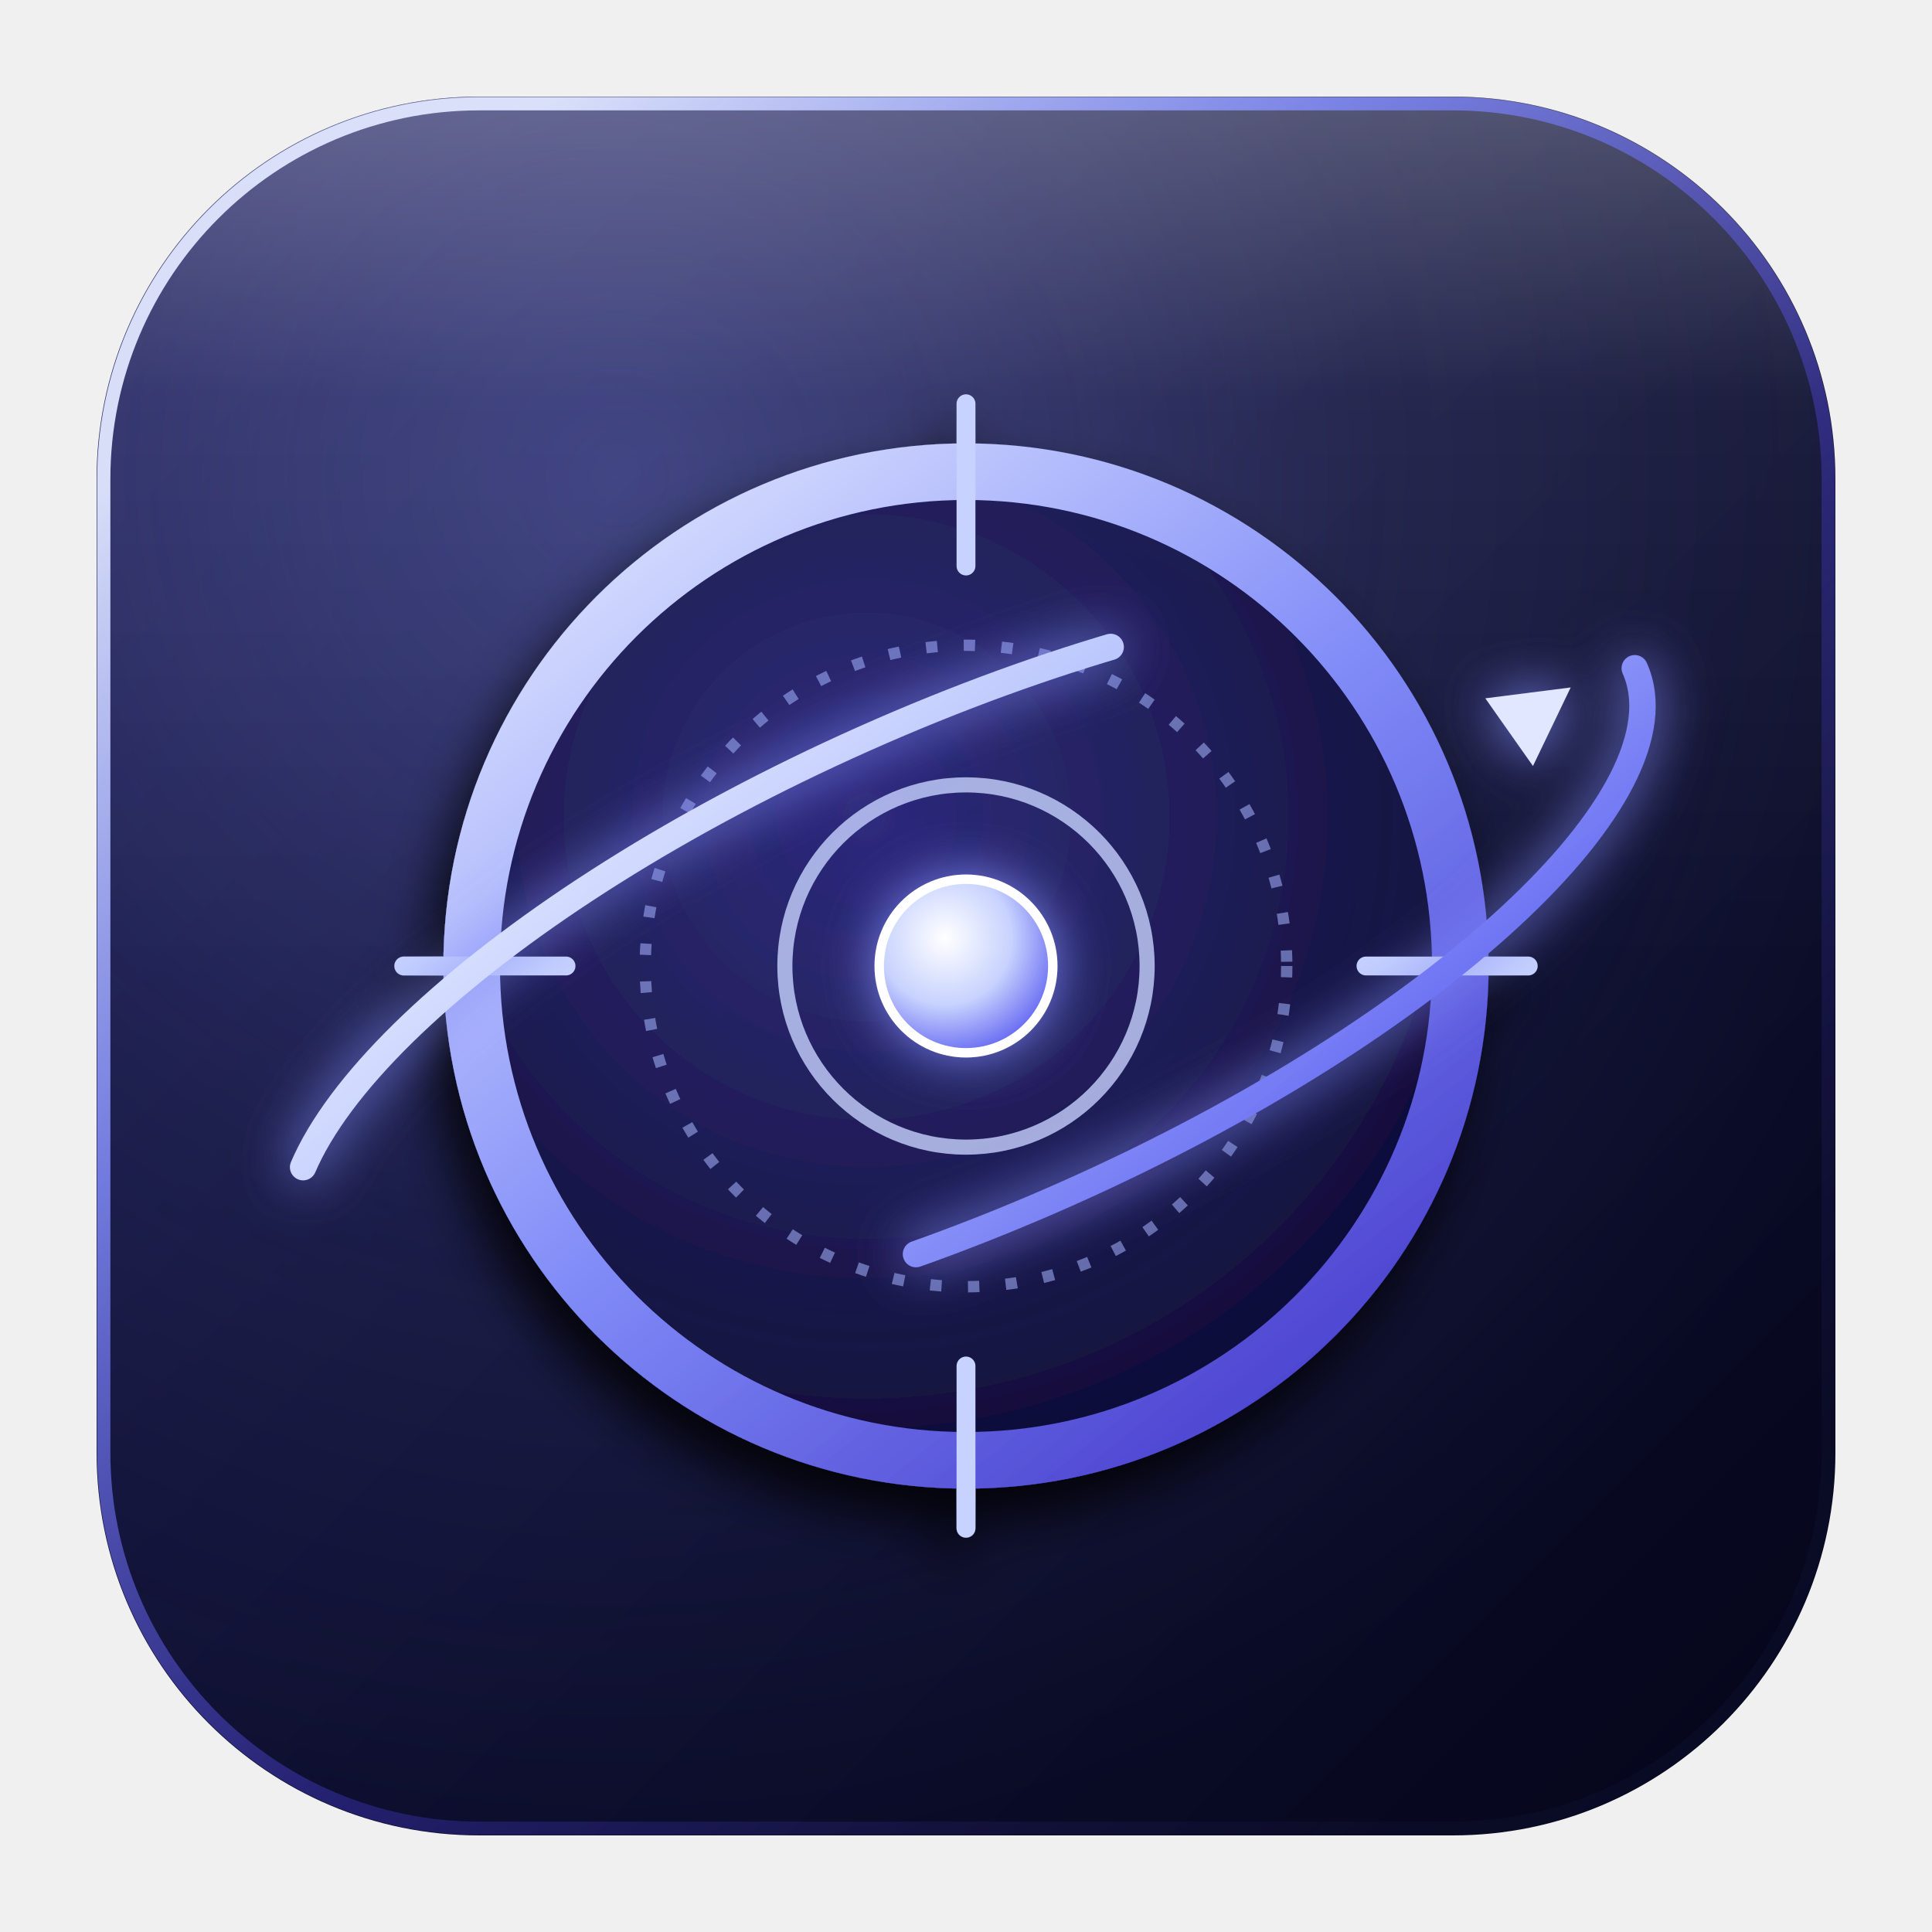
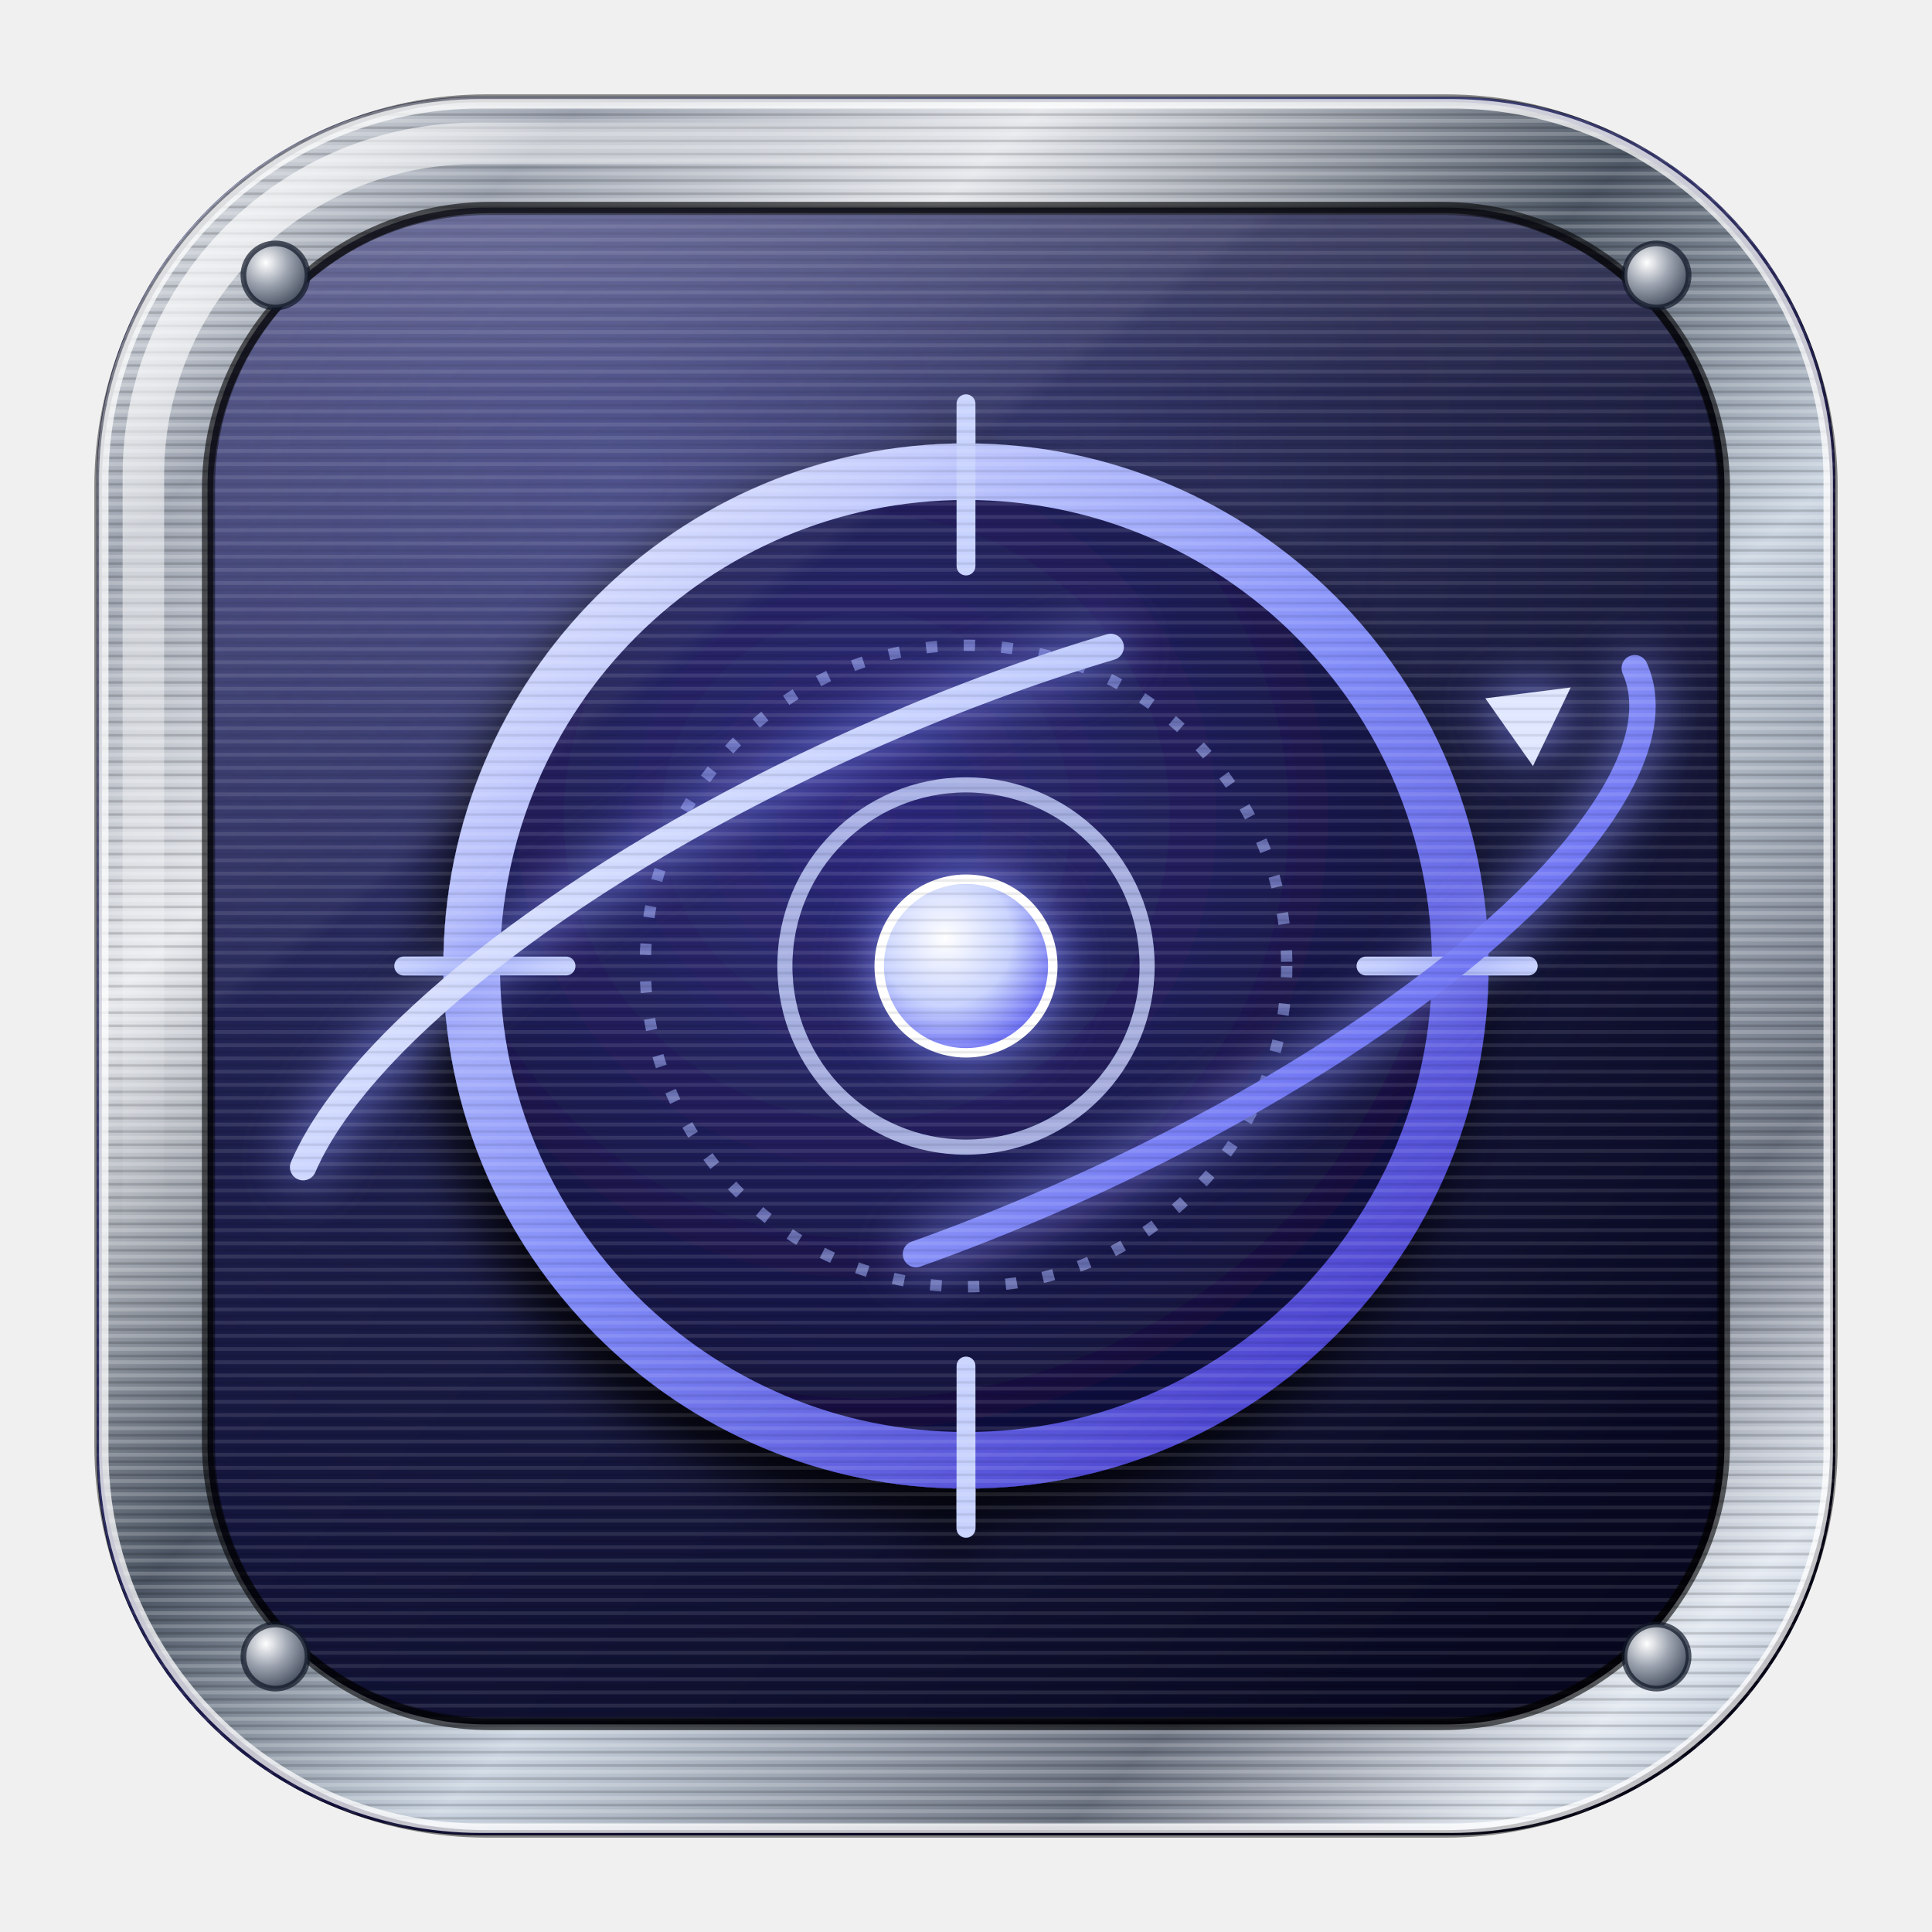
<svg xmlns="http://www.w3.org/2000/svg" viewBox="0 0 1024 1024" width="1024" height="1024">
  <defs>
    <filter id="v36-glow" x="-40%" y="-40%" width="180%" height="180%">
      <feDropShadow dx="0" dy="0" stdDeviation="14" flood-color="#818CF8" flood-opacity="0.9" />
    </filter>
    <filter id="v36-sh" x="-20%" y="-20%" width="140%" height="140%">
      <feDropShadow dx="-8" dy="16" stdDeviation="14" flood-color="#000" flood-opacity="0.85" />
    </filter>
    <linearGradient id="v36-base" x1="0%" y1="0%" x2="100%" y2="100%">
      <stop offset="0%" stop-color="#1B1B4D" />
      <stop offset="45%" stop-color="#0F1033" />
      <stop offset="100%" stop-color="#05061A" />
    </linearGradient>
    <radialGradient id="v36-bg" cx="30%" cy="22%" r="80%">
      <stop offset="0%" stop-color="#818CF8" stop-opacity="0.34" />
      <stop offset="55%" stop-color="#818CF8" stop-opacity="0.1" />
      <stop offset="100%" stop-color="#818CF8" stop-opacity="0" />
    </radialGradient>
    <linearGradient id="v36-rim" x1="15%" y1="10%" x2="85%" y2="90%">
      <stop offset="0%" stop-color="#E0E7FF" stop-opacity="0.95" />
      <stop offset="28%" stop-color="#818CF8" stop-opacity="0.85" />
      <stop offset="62%" stop-color="#4338CA" stop-opacity="0.4" />
      <stop offset="100%" stop-color="#1E1B4B" stop-opacity="0.15" />
    </linearGradient>
    <linearGradient id="v36-spec" x1="0" y1="0" x2="0" y2="1">
      <stop offset="0%" stop-color="#fff" stop-opacity="0.26" />
      <stop offset="35%" stop-color="#fff" stop-opacity="0.05" />
      <stop offset="100%" stop-color="#fff" stop-opacity="0" />
    </linearGradient>
    <clipPath id="v36-clip">
      <rect x="51.2" y="51.2" width="921.6" height="921.6" rx="202.75" ry="202.75" />
    </clipPath>
    <linearGradient id="v36-ring" x1="10%" y1="0%" x2="90%" y2="100%">
      <stop offset="0%" stop-color="#E0E7FF" />
      <stop offset="50%" stop-color="#818CF8" />
      <stop offset="100%" stop-color="#4338CA" />
    </linearGradient>
    <linearGradient id="v36-orb" x1="10%" y1="0%" x2="90%" y2="100%">
      <stop offset="0%" stop-color="#E0E7FF" />
      <stop offset="50%" stop-color="#A5B4FC" />
      <stop offset="100%" stop-color="#6366F1" />
    </linearGradient>
    <radialGradient id="v36-lens" cx="40%" cy="35%" r="75%">
      <stop offset="0%" stop-color="#312E81" stop-opacity="0.9" />
      <stop offset="100%" stop-color="#0B0A2E" />
    </radialGradient>
    <radialGradient id="v36-dot" cx="38%" cy="34%" r="70%">
      <stop offset="0%" stop-color="#fff" />
      <stop offset="55%" stop-color="#C7D2FE" />
      <stop offset="100%" stop-color="#6366F1" />
    </radialGradient>
  </defs>
  <g clip-path="url(#v36-clip)">
    <rect x="51.2" y="51.2" width="921.6" height="921.6" fill="url(#v36-base)" />
    <rect x="51.2" y="51.2" width="921.6" height="921.6" fill="url(#v36-bg)" />
    <rect x="51.2" y="51.2" width="921.6" height="460" fill="url(#v36-spec)" />
  </g>
  <rect x="55" y="55" width="914" height="914" rx="199" ry="199" fill="none" stroke="url(#v36-rim)" stroke-width="7" />
  <g filter="url(#v36-sh)">
    <circle cx="512" cy="512" r="262" fill="url(#v36-lens)" stroke="url(#v36-ring)" stroke-width="30" />
    <circle cx="512" cy="512" r="170" fill="none" stroke="#A5B4FC" stroke-opacity="0.55" stroke-width="6" stroke-dasharray="6 14" />
    <circle cx="512" cy="512" r="96" fill="none" stroke="#C7D2FE" stroke-opacity="0.8" stroke-width="8" />
    <g stroke="#C7D2FE" stroke-width="10" stroke-linecap="round">
      <line x1="512" y1="214" x2="512" y2="300" />
      <line x1="512" y1="724" x2="512" y2="810" />
      <line x1="214" y1="512" x2="300" y2="512" />
      <line x1="724" y1="512" x2="810" y2="512" />
    </g>
  </g>
  <g filter="url(#v36-glow)">
    <ellipse cx="512" cy="512" rx="388" ry="132" fill="none" stroke="url(#v36-orb)" stroke-width="14" stroke-linecap="round" stroke-dasharray="520 400" transform="rotate(-24 512 512)" />
    <circle cx="512" cy="512" r="46" fill="url(#v36-dot)" stroke="#fff" stroke-width="5" />
    <path d="M786 372 l44 -12 l-14 44 z" fill="#E0E7FF" transform="rotate(8 800 380)" />
  </g>
+   <defs>
+     <linearGradient id="mkm-aco" gradientUnits="userSpaceOnUse" x1="60" y1="40" x2="964" y2="984">
+       <stop offset="0" stop-color="#F8FAFC" />
+       <stop offset=".14" stop-color="#9CA3AF" />
+       <stop offset=".27" stop-color="#E5E7EB" />
+       <stop offset=".45" stop-color="#4B5563" />
+       <stop offset=".6" stop-color="#CBD5E1" />
+       <stop offset=".78" stop-color="#6B7280" />
+       <stop offset=".9" stop-color="#E2E8F0" />
+       <stop offset="1" stop-color="#94A3B8" />
+     </linearGradient>
+     <pattern id="mkm-escovado" width="1024" height="7" patternUnits="userSpaceOnUse">
+       <rect width="1024" height="7" fill="#fff" fill-opacity="0" />
+       <rect y="0" width="1024" height="2" fill="#fff" fill-opacity=".20" />
+       <rect y="4" width="1024" height="1.4" fill="#000" fill-opacity=".16" />
+     </pattern>
+     <linearGradient id="mkm-brilho" gradientUnits="userSpaceOnUse" x1="80" y1="60" x2="620" y2="520">
+       <stop offset="0" stop-color="#fff" stop-opacity=".95" />
+       <stop offset=".55" stop-color="#fff" stop-opacity=".0" />
+     </linearGradient>
+     <linearGradient id="mkm-reflexo" gradientUnits="userSpaceOnUse" x1="100" y1="100" x2="700" y2="900">
+       <stop offset="0" stop-color="#fff" stop-opacity=".16" />
+       <stop offset=".35" stop-color="#fff" stop-opacity=".04" />
+       <stop offset=".36" stop-color="#fff" stop-opacity="0" />
+     </linearGradient>
+     <clipPath id="mkm-placa">
+       <rect x="51.2" y="51.2" width="921.6" height="921.6" rx="202.75" ry="202.75" />
+     </clipPath>
+     <radialGradient id="mkm-parafuso" cx=".35" cy=".3" r=".8">
+       <stop offset="0" stop-color="#fff" />
+       <stop offset=".45" stop-color="#9CA3AF" />
+       <stop offset="1" stop-color="#374151" />
+     </radialGradient>
+   </defs>
+   <g clip-path="url(#mkm-placa)">
+     <rect x="51.2" y="51.2" width="921.6" height="921.6" fill="url(#mkm-escovado)" opacity=".5" />
+     <rect x="51.2" y="51.2" width="921.6" height="921.6" fill="url(#mkm-reflexo)" />
+   </g>
+   <rect x="82" y="82" width="860" height="860" rx="176" ry="176" fill="none" stroke="#000" stroke-opacity=".45" stroke-width="64" />
+   <rect x="82" y="82" width="860" height="860" rx="176" ry="176" fill="none" stroke="url(#mkm-aco)" stroke-width="56" />
+   <rect x="82" y="82" width="860" height="860" rx="176" ry="176" fill="none" stroke="url(#mkm-escovado)" stroke-width="56" />
+   <rect x="55" y="55" width="914" height="914" rx="200" ry="200" fill="none" stroke="#fff" stroke-opacity=".75" stroke-width="5" />
+   <rect x="110" y="110" width="804" height="804" rx="150" ry="150" fill="none" stroke="#000" stroke-opacity=".6" stroke-width="6" />
+   <rect x="82" y="82" width="860" height="860" rx="176" ry="176" fill="none" stroke="url(#mkm-brilho)" stroke-width="22" transform="translate(-6 -6)" opacity=".9" />
+   <g stroke="#111827" stroke-opacity=".7" stroke-width="3">
+     <circle cx="146" cy="146" r="17" fill="url(#mkm-parafuso)" />
+     <circle cx="878" cy="146" r="17" fill="url(#mkm-parafuso)" />
+     <circle cx="146" cy="878" r="17" fill="url(#mkm-parafuso)" />
+     <circle cx="878" cy="878" r="17" fill="url(#mkm-parafuso)" />
+   </g>
</svg>
